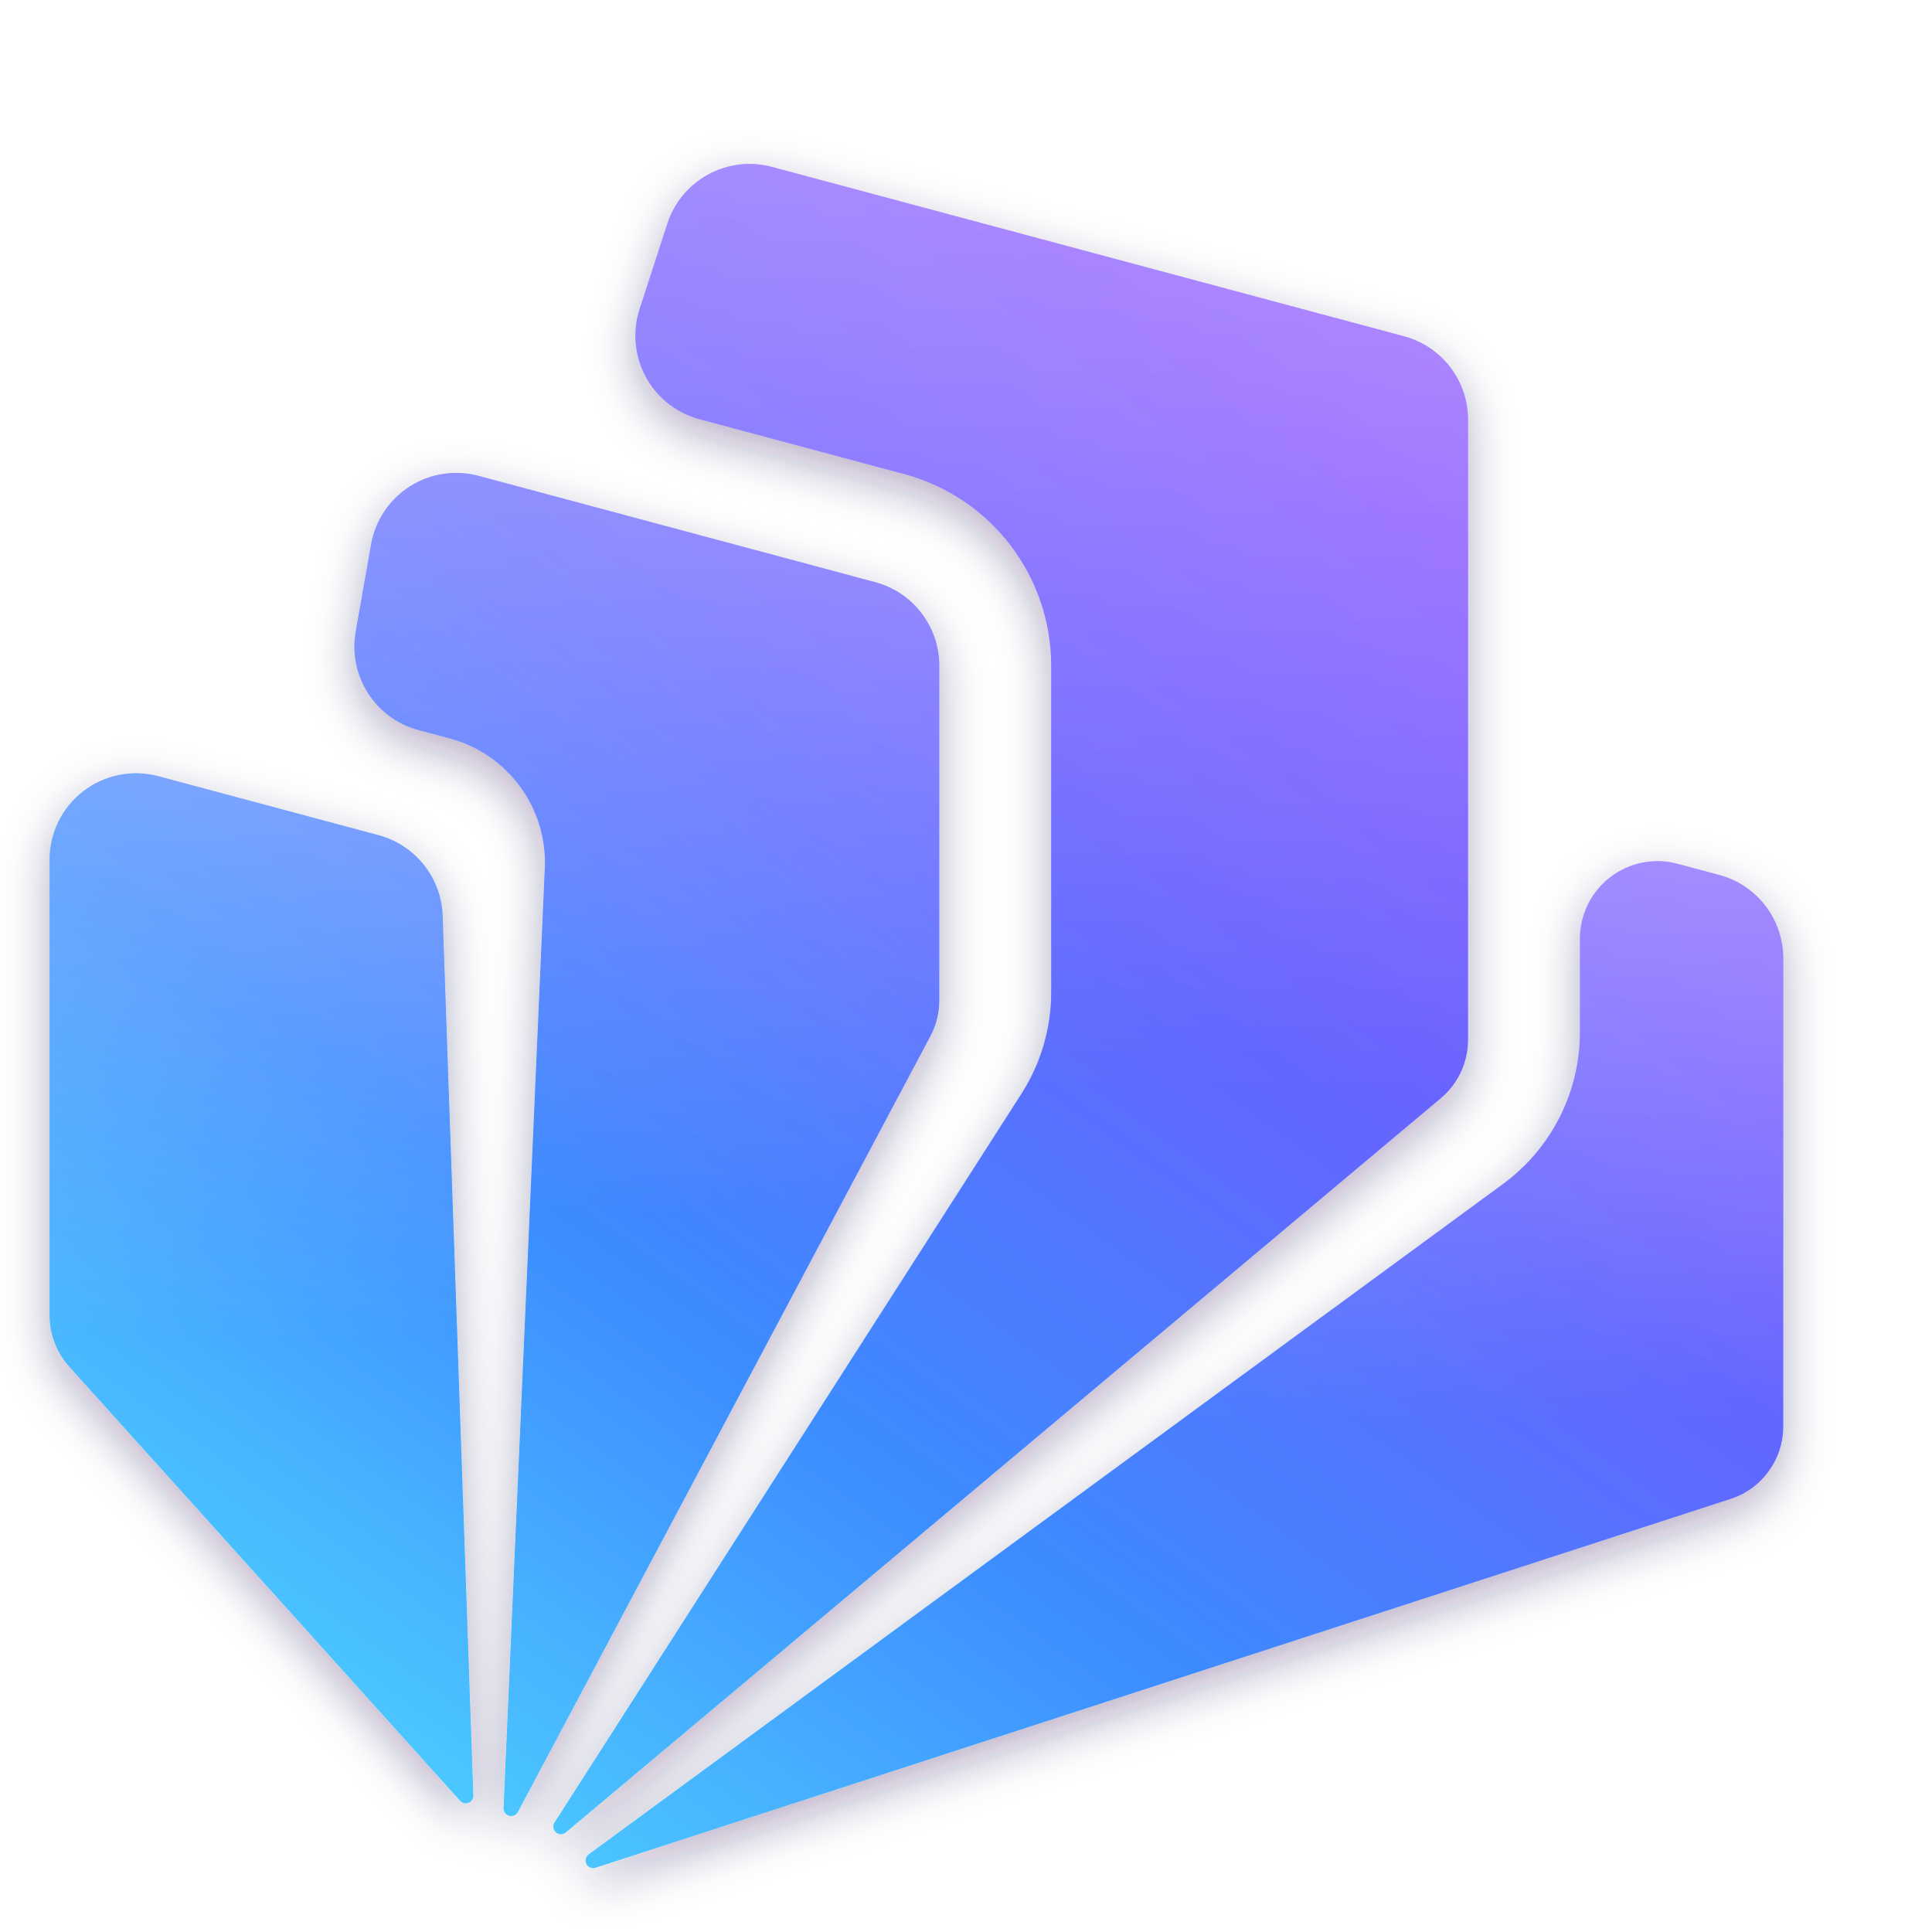
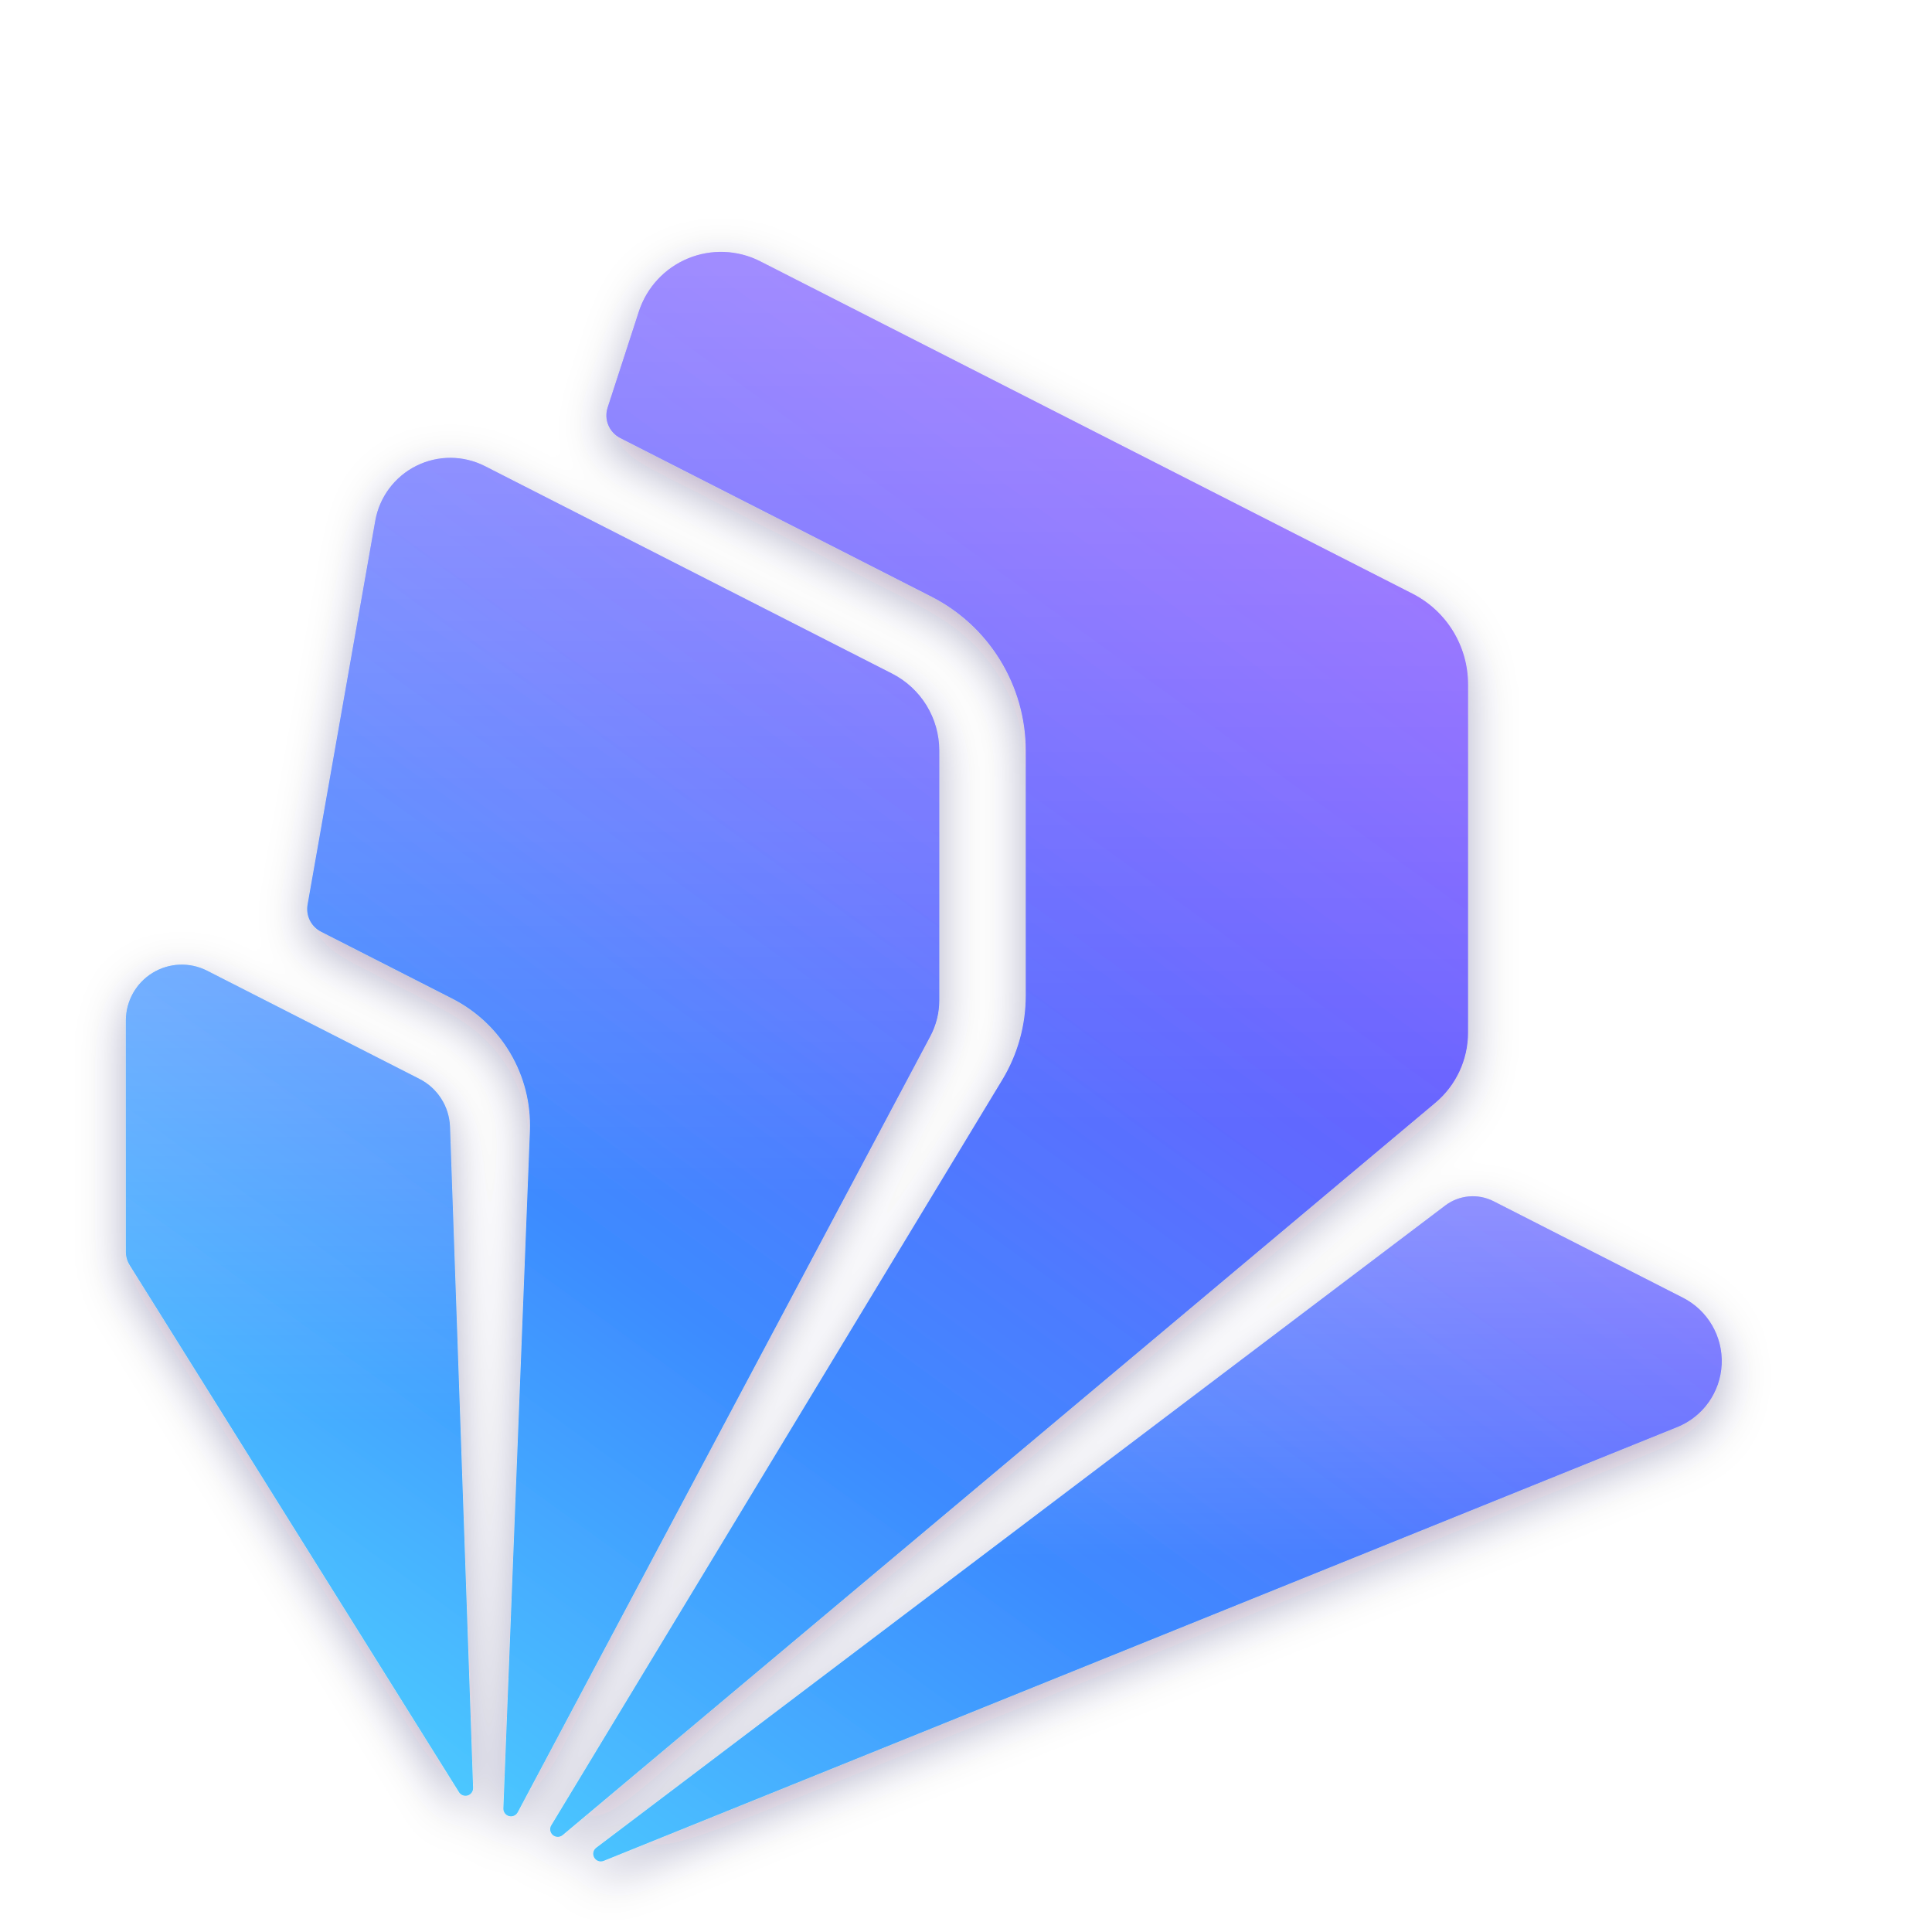
<svg xmlns="http://www.w3.org/2000/svg" viewBox="0 0 760 760" role="img" aria-label="Deckle">
  <defs>
    <linearGradient id="rest" gradientUnits="userSpaceOnUse" x1="201.5" y1="729.5" x2="700.5" y2="40.5">
      <stop offset="0" stop-color="#4CC9FF" />
      <stop offset="0.25" stop-color="#3D8BFF" />
      <stop offset="0.5" stop-color="#6366FF" />
      <stop offset="0.75" stop-color="#8B5CFF" />
      <stop offset="1" stop-color="#A974FF" />
    </linearGradient>
    <linearGradient id="sheen" x1="0" y1="0" x2="0" y2="1">
      <stop offset="0" stop-color="#fff" stop-opacity="0.28" />
      <stop offset="0.55" stop-color="#fff" stop-opacity="0" />
    </linearGradient>
    <filter id="shadow" x="-20%" y="-20%" width="140%" height="140%">
      <feDropShadow dx="0" dy="6" stdDeviation="9" flood-color="#1A0B4D" flood-opacity="0.32" />
    </filter>
  </defs>
  <g filter="url(#shadow)">
-     <path id="blade-a" d="M262.52 87.98A34 34 0 0 1 303.65 65.65L552.3 132.27A34 34 0 0 1 577.5 165.11L577.5 409.04A30 30 0 0 1 566.78 432.03L222.56 720.86A3 3 0 0 1 218.11 716.95L401.81 430.23A74 74 0 0 0 413.5 390.31L413.5 261.85A78 78 0 0 0 355.69 186.51L275.14 164.92A34 34 0 0 1 251.6 121.57Z" fill="url(#rest)" />
-     <path id="blade-b" d="M145.97 214.13A34 34 0 0 1 188.26 187.19L344.3 229.01A34 34 0 0 1 369.5 261.85L369.5 393.54A30 30 0 0 1 365.99 407.62L203.73 712.79A3 3 0 0 1 198.08 711.25L214.31 341.49A50.5 50.5 0 0 0 176.93 290.5L164.61 287.2A34 34 0 0 1 139.92 248.45Z" fill="url(#rest)" />
-     <path id="blade-d" d="M19.5 338.18A34 34 0 0 1 62.3 305.34L148.95 328.55A34 34 0 0 1 174.13 360.21L186.21 706.26A3 3 0 0 1 180.98 708.37L27.21 537.59A30 30 0 0 1 19.5 517.51Z" fill="url(#rest)" />
-     <path id="blade-e" d="M621.5 369.25A30.5 30.5 0 0 1 659.9 339.79L676.3 344.18A34 34 0 0 1 701.5 377.03L701.5 561.12A30 30 0 0 1 680.77 589.65L234.26 734.73A3 3 0 0 1 231.56 729.46L591.26 465.73A74 74 0 0 0 621.5 406.05Z" fill="url(#rest)" />
+     <path id="blade-a" d="M251.28 122.57A34 34 0 0 1 299.05 102.78L555.66 233.53A40 40 0 0 1 577.5 269.17L577.5 406.25A36 36 0 0 1 564.64 433.82L221.36 721.87A3 3 0 0 1 216.86 718.02L394.26 424.77A64 64 0 0 0 403.5 391.64L403.5 295.27A68 68 0 0 0 366.37 234.68L243.98 172.32A10 10 0 0 1 239.01 160.32Z" fill="url(#rest)" />
+     <path id="blade-b" d="M147.6 204.89A30 30 0 0 1 190.77 183.36L350.94 264.97A34 34 0 0 1 369.5 295.27L369.5 393.54A30 30 0 0 1 365.99 407.62L203.66 712.91A3 3 0 0 1 198.01 711.39L208.45 444.91A56 56 0 0 0 177.92 392.83L126.29 366.52A10 10 0 0 1 120.98 355.87Z" fill="url(#rest)" />
+     <path id="blade-d" d="M49.5 401.45A22 22 0 0 1 81.49 381.85L165.03 424.42A22 22 0 0 1 177.03 443.25L186.11 703.31A3 3 0 0 1 180.57 705.01L51.02 497.69A10 10 0 0 1 49.5 492.39Z" fill="url(#rest)" />
+     <path id="blade-e" d="M568.51 474.22A18 18 0 0 1 587.54 472.53L662.03 510.48A28 28 0 0 1 659.8 561.39L237.48 732.02A3 3 0 0 1 234.54 726.85Z" fill="url(#rest)" />
  </g>
-   <path d="M262.52 87.98A34 34 0 0 1 303.65 65.65L552.3 132.27A34 34 0 0 1 577.5 165.11L577.5 409.04A30 30 0 0 1 566.78 432.03L222.56 720.86A3 3 0 0 1 218.11 716.95L401.81 430.23A74 74 0 0 0 413.5 390.31L413.5 261.85A78 78 0 0 0 355.69 186.51L275.14 164.92A34 34 0 0 1 251.6 121.57Z" fill="url(#sheen)" />
-   <path d="M145.97 214.13A34 34 0 0 1 188.26 187.19L344.3 229.01A34 34 0 0 1 369.5 261.85L369.5 393.54A30 30 0 0 1 365.99 407.62L203.73 712.79A3 3 0 0 1 198.08 711.25L214.31 341.49A50.5 50.5 0 0 0 176.93 290.5L164.61 287.2A34 34 0 0 1 139.92 248.45Z" fill="url(#sheen)" />
-   <path d="M19.5 338.18A34 34 0 0 1 62.3 305.34L148.95 328.55A34 34 0 0 1 174.13 360.21L186.21 706.26A3 3 0 0 1 180.98 708.37L27.21 537.59A30 30 0 0 1 19.5 517.51Z" fill="url(#sheen)" />
-   <path d="M621.5 369.25A30.5 30.5 0 0 1 659.9 339.79L676.3 344.18A34 34 0 0 1 701.5 377.03L701.5 561.12A30 30 0 0 1 680.77 589.65L234.26 734.73A3 3 0 0 1 231.56 729.46L591.26 465.73A74 74 0 0 0 621.5 406.05Z" fill="url(#sheen)" />
+   <path d="M251.28 122.57A34 34 0 0 1 299.05 102.78L555.66 233.53A40 40 0 0 1 577.5 269.17L577.5 406.25A36 36 0 0 1 564.64 433.82L221.36 721.87A3 3 0 0 1 216.86 718.02L394.26 424.77A64 64 0 0 0 403.5 391.64L403.5 295.27A68 68 0 0 0 366.37 234.68L243.98 172.32A10 10 0 0 1 239.01 160.32Z" fill="url(#sheen)" />
+   <path d="M147.6 204.89A30 30 0 0 1 190.77 183.36L350.94 264.97A34 34 0 0 1 369.5 295.27L369.5 393.54A30 30 0 0 1 365.99 407.62L203.66 712.91A3 3 0 0 1 198.01 711.39L208.45 444.91A56 56 0 0 0 177.92 392.83L126.29 366.52A10 10 0 0 1 120.98 355.87Z" fill="url(#sheen)" />
+   <path d="M49.5 401.45A22 22 0 0 1 81.49 381.85L165.03 424.42A22 22 0 0 1 177.03 443.25L186.11 703.31A3 3 0 0 1 180.57 705.01L51.02 497.69A10 10 0 0 1 49.5 492.39Z" fill="url(#sheen)" />
+   <path d="M568.51 474.22A18 18 0 0 1 587.54 472.53L662.03 510.48A28 28 0 0 1 659.8 561.39L237.48 732.02A3 3 0 0 1 234.54 726.85Z" fill="url(#sheen)" />
</svg>
